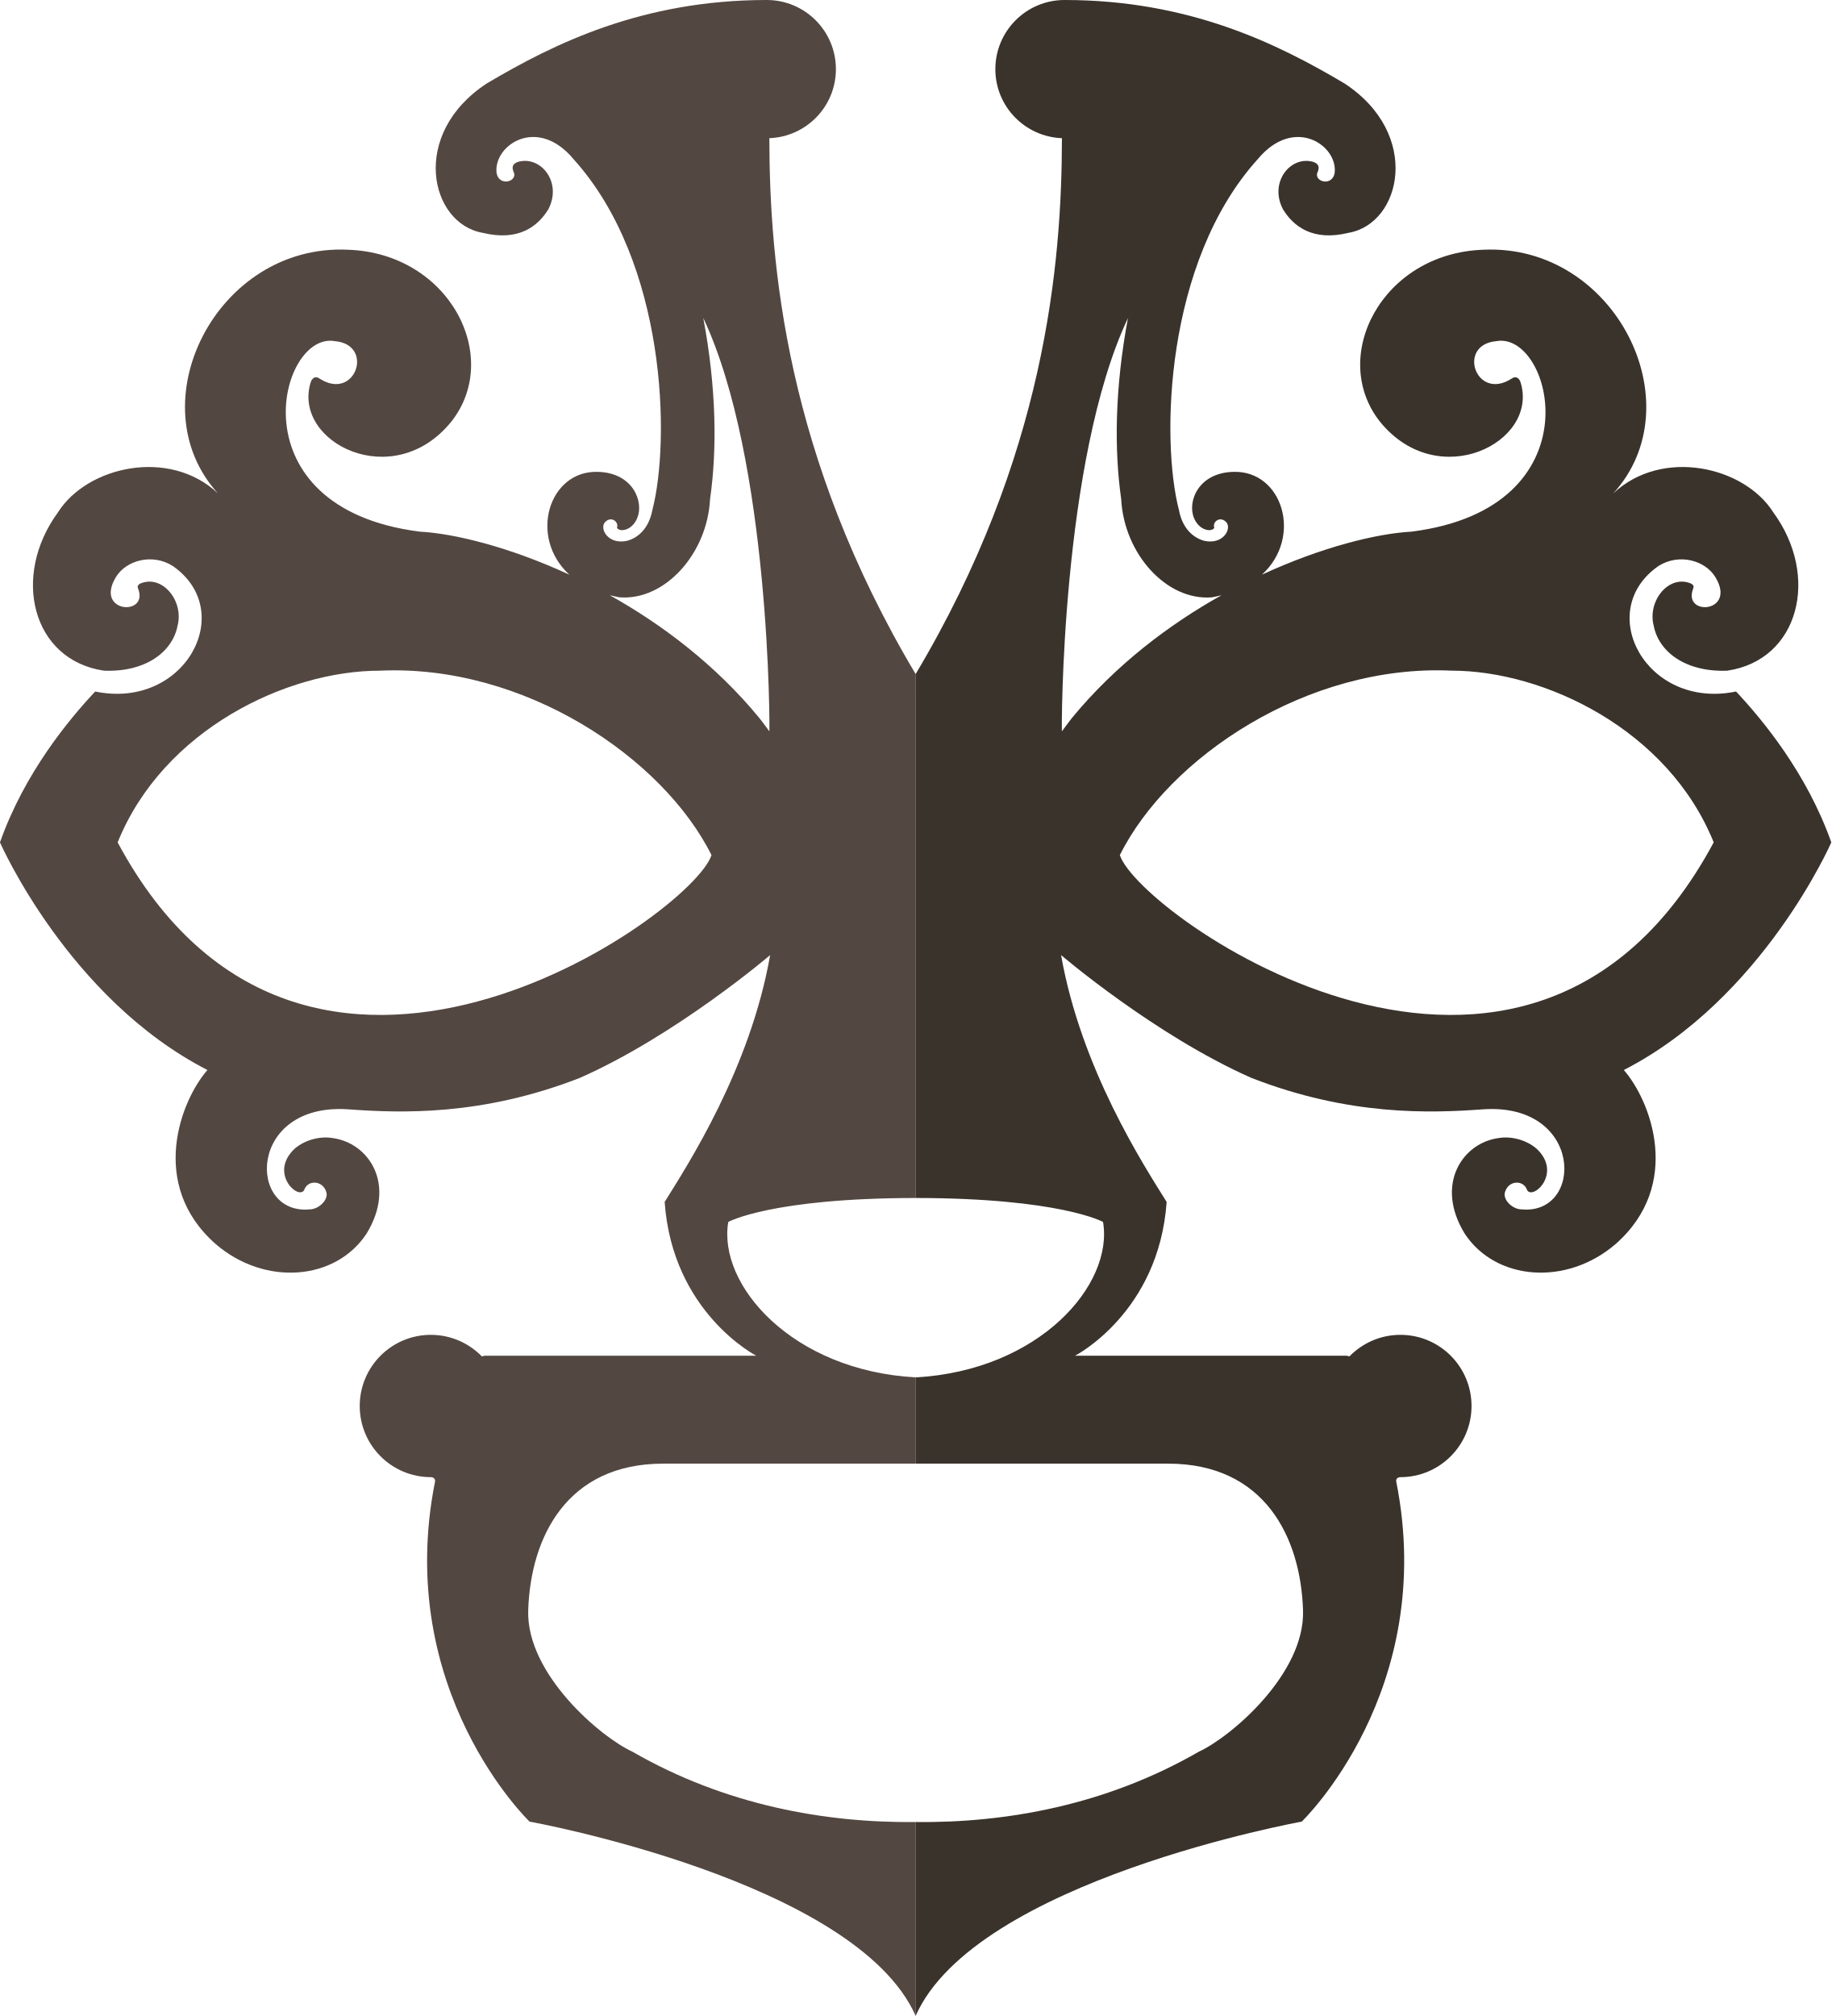
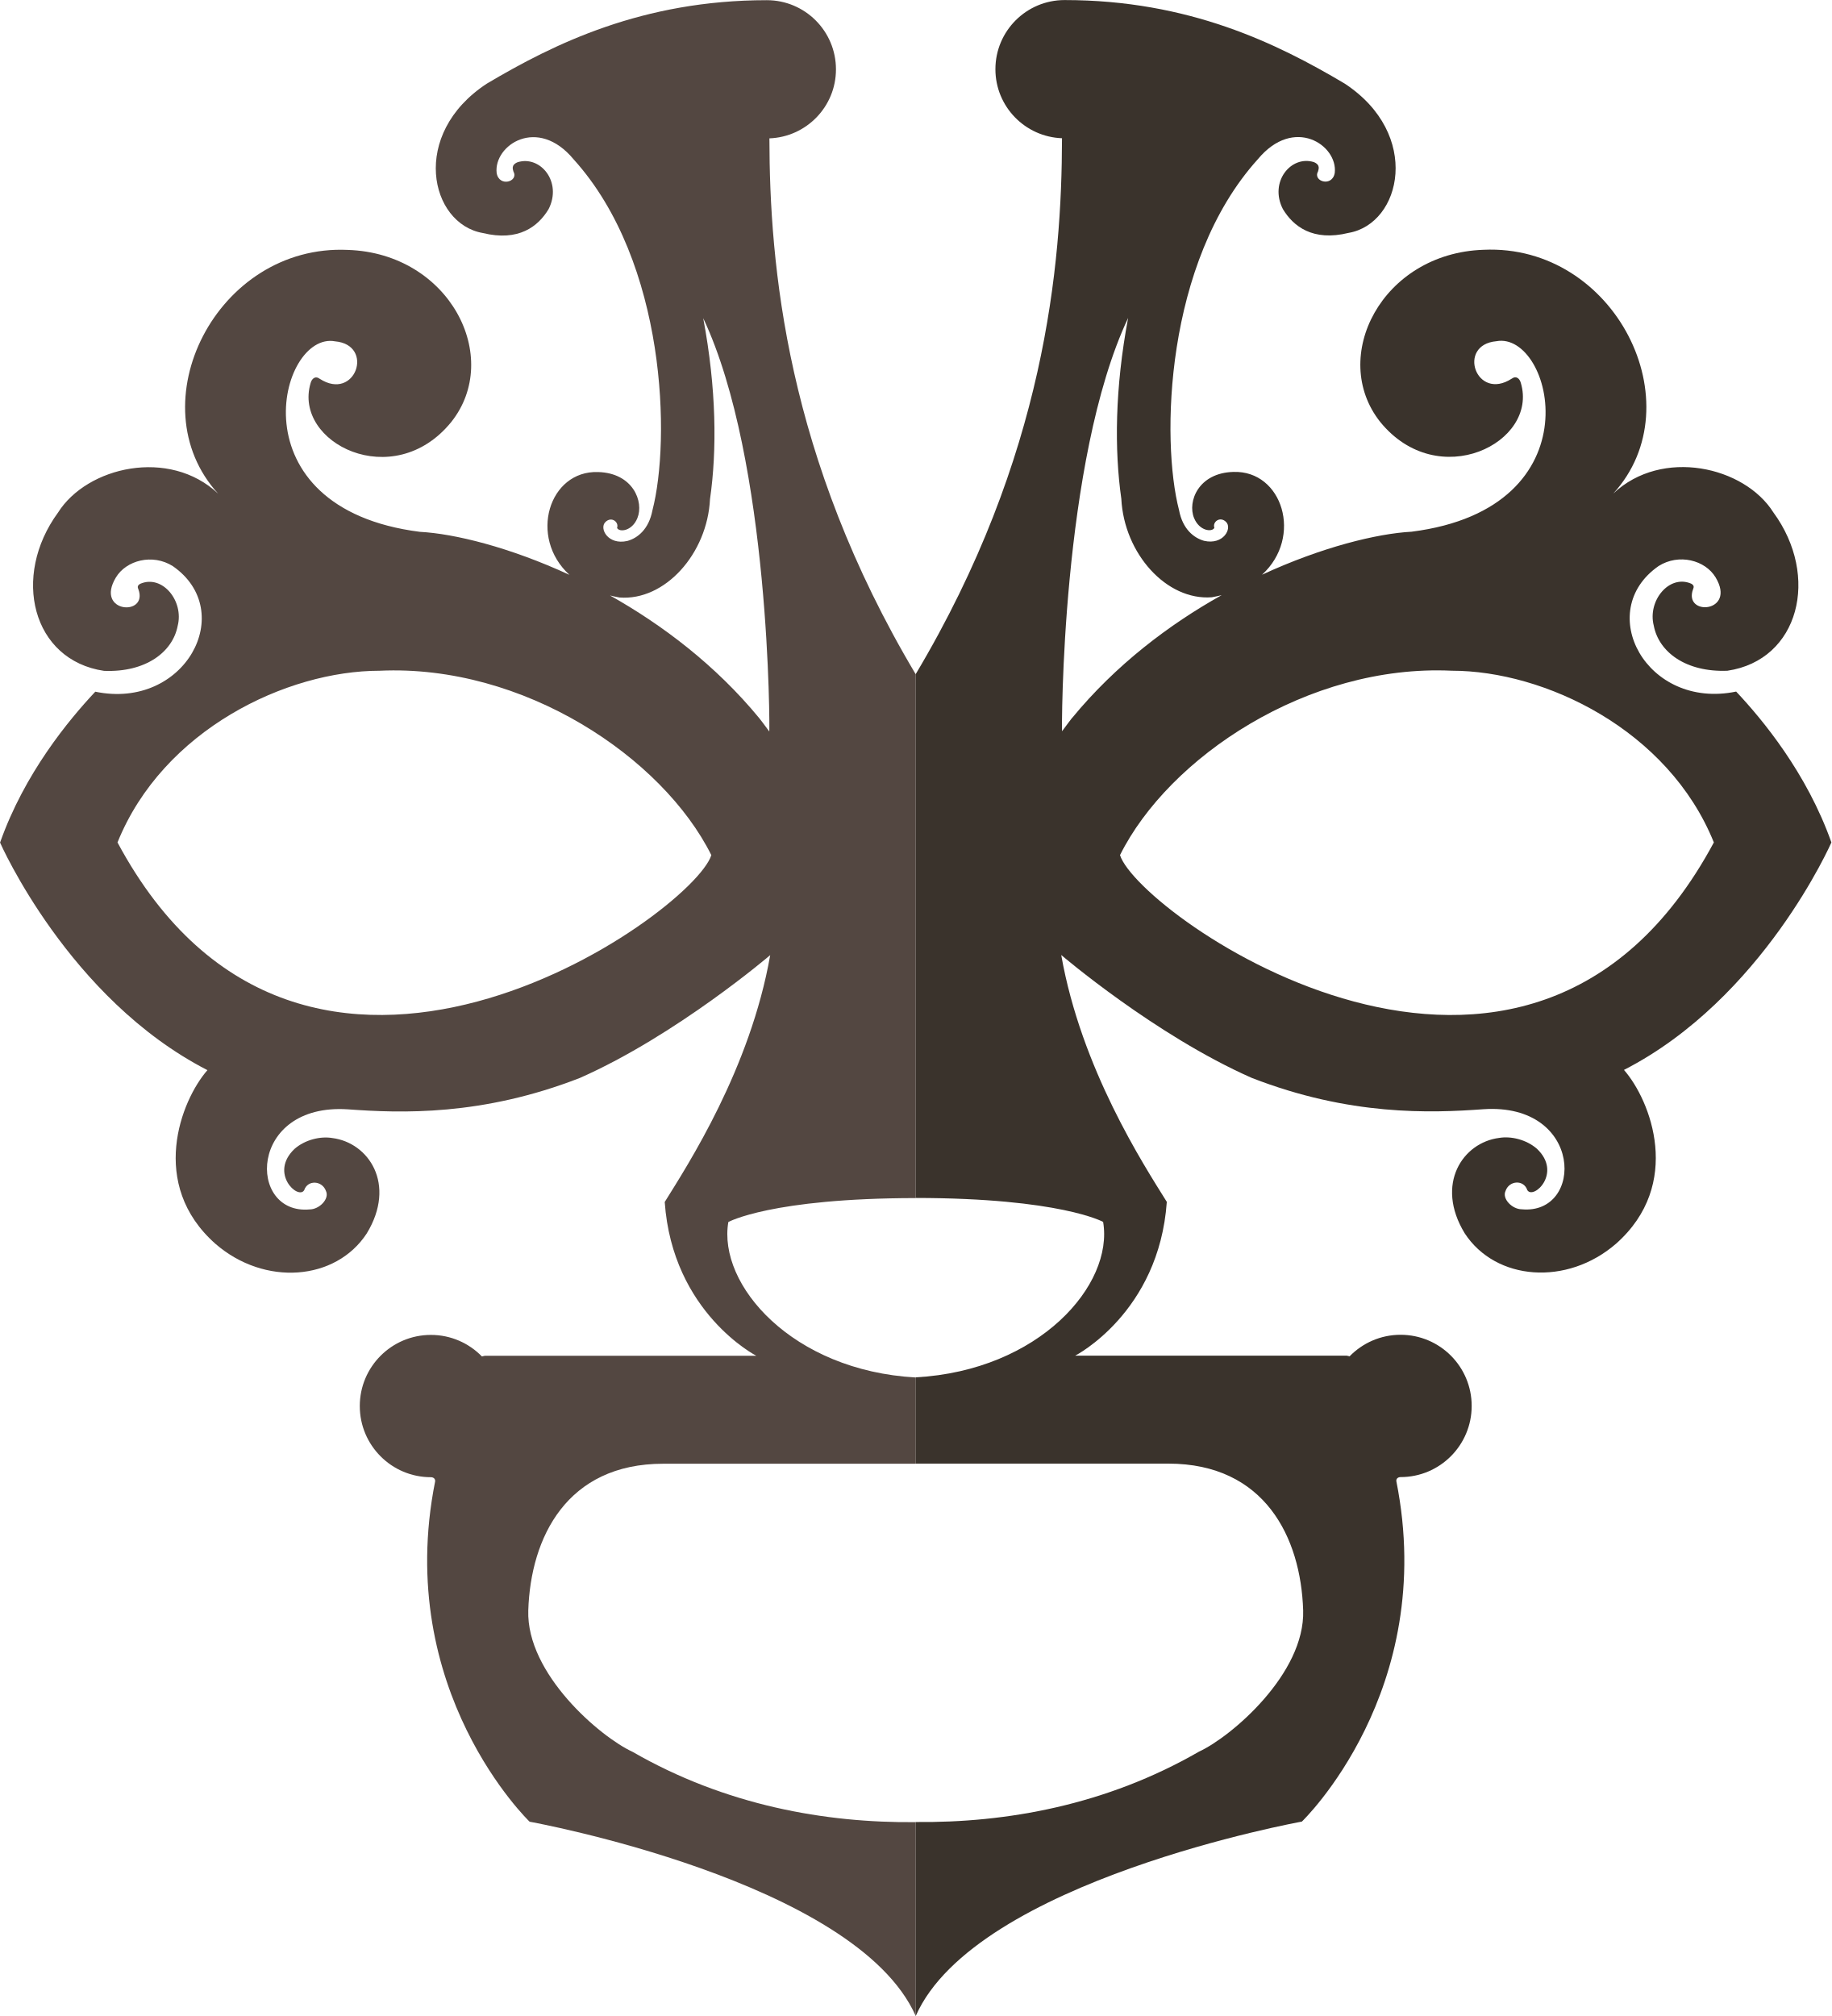
- <svg xmlns="http://www.w3.org/2000/svg" version="1.1" id="Capa_1" x="0px" y="0px" width="59.792px" height="65.817px" viewBox="934.165 159.386 59.792 65.817" enable-background="new 934.165 159.386 59.792 65.817" xml:space="preserve">
-   <g>
-     <path fill="#3A332C" d="M993.957,186.888c-0.801-2.264-2.247-4.006-3.11-4.926c-2.926,0.606-4.658-2.622-2.531-4.099   c0.661-0.417,1.521-0.193,1.86,0.371c0.695,1.16-1.067,1.28-0.735,0.384c0.007-0.031,0.065-0.112-0.062-0.179   c-0.719-0.312-1.433,0.56-1.221,1.374c0.164,0.859,1.049,1.522,2.403,1.469c2.348-0.348,3.031-3.085,1.501-5.17   c-0.944-1.499-3.632-2.118-5.227-0.615c2.672-2.919,0.059-8.156-4.235-7.958c-3.323,0.11-5.055,3.506-3.375,5.619   c1.895,2.331,5.173,0.673,4.592-1.271c-0.035-0.136-0.145-0.25-0.297-0.141c-1.168,0.755-1.802-1.107-0.502-1.222   c1.829-0.34,3.327,5.446-2.769,6.219c-1.126,0.06-2.932,0.502-4.882,1.404c1.346-1.229,0.668-3.41-0.934-3.356   c-1.144,0.029-1.506,0.97-1.285,1.505c0.175,0.429,0.593,0.468,0.663,0.319c-0.069-0.19,0.184-0.39,0.383-0.19   c0.207,0.205-0.085,0.762-0.72,0.615c-0.328-0.092-0.698-0.376-0.816-1c-0.592-2.271-0.467-8.091,2.568-11.453   c1.185-1.432,2.616-0.462,2.516,0.438c-0.078,0.482-0.725,0.282-0.548-0.04c0.011-0.06,0.097-0.214-0.136-0.309   c-0.745-0.231-1.465,0.647-1.009,1.534c0.339,0.562,0.975,1.065,2.146,0.777c1.728-0.298,2.393-3.223-0.133-4.877   c-2.196-1.303-5.079-2.724-9.141-2.724c-1.246,0-2.258,1.011-2.258,2.258c0,1.218,0.967,2.208,2.174,2.253v0.004   c-0.006,4.125-0.547,10.399-4.778,17.494l-0.001-0.001v17.103h0.001c4.724,0.005,6.12,0.782,6.12,0.782   c0.349,2.049-2.078,4.852-6.12,5.075h-0.001v2.816c0,0,0.001,0,0.002,0c0.004,0,0.007,0,0.007,0c0.691,0,4.104,0,8.238,0   c3.145,0,4.328,2.401,4.404,4.79c0.065,2.071-2.354,4.132-3.402,4.614c-3.037,1.75-6.297,2.328-9.248,2.297h-0.001v6.328v0.004   c0,0,0.001-0.001,0.001-0.002c0.001,0.001,0.001,0.001,0.001,0.002v-0.004c1.96-4.419,12.606-6.342,12.606-6.342   s4.451-4.265,3.085-11.109c-0.012-0.092,0.062-0.137,0.137-0.137c1.284,0,2.322-1.041,2.322-2.323c0-1.283-1.038-2.323-2.322-2.323   c-0.651,0-1.241,0.27-1.664,0.703c-0.03-0.008-0.061-0.016-0.095-0.022h-8.863c0,0,2.735-1.401,2.99-5.02   c-0.759-1.216-2.794-4.35-3.447-8.059c0,0,3.064,2.619,6.215,4.01c3.202,1.248,5.841,1.151,7.572,1.025   c3.271-0.217,3.291,3.458,1.249,3.267c-0.314-0.001-0.649-0.344-0.53-0.597c0.117-0.347,0.594-0.379,0.711-0.03   c0.194,0.326,1.151-0.556,0.314-1.349c-0.344-0.3-0.848-0.42-1.234-0.354c-1.181,0.149-2.104,1.505-1.123,3.115   c1.012,1.549,3.335,1.729,4.939,0.34c2.195-1.941,1.134-4.679,0.26-5.675C991.725,191.992,993.957,186.888,993.957,186.888z    M969.164,182.825c-0.071,0.09-0.135,0.179-0.328,0.437c-0.014,0.019-0.039-8.834,2.157-13.493   c-0.433,2.304-0.449,4.31-0.222,5.905c0.09,1.786,1.475,3.329,2.955,3.214c0.112-0.02,0.219-0.043,0.321-0.069   C972.329,179.779,970.588,181.097,969.164,182.825z M970.728,187.302c1.589-3.187,6.123-6.239,10.831-6.021   c3.027,0,7.071,1.922,8.558,5.606C984.027,198.241,971.344,189.249,970.728,187.302z" />
-     <path fill="#534741" d="M940.938,194.319c-0.873,0.997-1.935,3.734,0.261,5.675c1.604,1.39,3.926,1.209,4.938-0.34   c0.98-1.61,0.059-2.966-1.123-3.115c-0.387-0.066-0.89,0.053-1.234,0.354c-0.836,0.793,0.121,1.675,0.314,1.349   c0.117-0.349,0.593-0.317,0.713,0.03c0.118,0.253-0.218,0.596-0.532,0.597c-2.042,0.191-2.022-3.484,1.249-3.267   c1.732,0.126,4.369,0.223,7.572-1.025c3.151-1.392,6.214-4.01,6.214-4.01c-0.651,3.709-2.687,6.843-3.444,8.059   c0.253,3.619,2.99,5.02,2.99,5.02h-8.864c-0.035,0.007-0.065,0.015-0.095,0.022c-0.423-0.433-1.013-0.703-1.665-0.703   c-1.282,0-2.322,1.04-2.322,2.323c0,1.283,1.04,2.323,2.322,2.323c0.074,0,0.148,0.044,0.138,0.137   c-1.366,6.844,3.085,11.109,3.085,11.109s10.646,1.923,12.606,6.342v0.004c0,0,0-0.001,0.001-0.002   c0,0.001,0.001,0.001,0.001,0.001v-0.003v-6.328h-0.001c-2.952,0.03-6.211-0.547-9.249-2.297c-1.048-0.482-3.467-2.543-3.402-4.614   c0.077-2.389,1.261-4.79,4.406-4.79c4.133,0,7.546,0,8.236,0c0,0,0.004,0,0.008,0c0,0,0.001,0,0.002,0v-2.816h-0.001   c-4.042-0.223-6.469-3.025-6.119-5.075c0,0,1.395-0.777,6.119-0.782l0,0l0.001-17.103l-0.001,0.001   c-4.231-7.095-4.772-13.369-4.778-17.494v-0.004c1.207-0.045,2.173-1.035,2.173-2.253c0-1.247-1.011-2.258-2.257-2.258   c-4.062,0-6.944,1.421-9.141,2.724c-2.526,1.654-1.86,4.579-0.134,4.877c1.173,0.288,1.809-0.215,2.148-0.777   c0.455-0.887-0.265-1.765-1.011-1.534c-0.232,0.095-0.146,0.25-0.135,0.309c0.177,0.321-0.471,0.521-0.55,0.04   c-0.099-0.9,1.333-1.871,2.518-0.438c3.035,3.362,3.159,9.183,2.569,11.453c-0.119,0.624-0.488,0.909-0.817,1   c-0.636,0.147-0.927-0.41-0.72-0.615c0.199-0.2,0.451,0,0.382,0.19c0.071,0.149,0.489,0.11,0.663-0.319   c0.221-0.535-0.142-1.476-1.285-1.505c-1.601-0.054-2.278,2.127-0.933,3.356c-1.952-0.902-3.756-1.345-4.883-1.404   c-6.095-0.773-4.597-6.56-2.769-6.219c1.301,0.115,0.667,1.977-0.502,1.222c-0.151-0.11-0.261,0.005-0.297,0.141   c-0.58,1.944,2.698,3.602,4.592,1.271c1.681-2.112-0.051-5.509-3.375-5.619c-4.293-0.199-6.906,5.038-4.235,7.958   c-1.594-1.503-4.281-0.884-5.227,0.615c-1.528,2.085-0.848,4.823,1.502,5.17c1.354,0.054,2.238-0.61,2.403-1.469   c0.21-0.813-0.502-1.685-1.221-1.374c-0.127,0.067-0.07,0.148-0.062,0.179c0.332,0.896-1.432,0.776-0.735-0.384   c0.338-0.564,1.199-0.789,1.86-0.371c2.126,1.477,0.395,4.706-2.532,4.099c-0.863,0.92-2.31,2.662-3.109,4.926   C934.165,186.888,936.397,191.992,940.938,194.319z M954.073,178.818c0.104,0.026,0.21,0.049,0.321,0.069   c1.481,0.115,2.867-1.428,2.955-3.214c0.229-1.595,0.211-3.601-0.222-5.905c2.197,4.659,2.171,13.512,2.157,13.493   c-0.192-0.258-0.256-0.347-0.329-0.437C957.534,181.097,955.793,179.779,954.073,178.818z M938.006,186.888   c1.486-3.685,5.53-5.606,8.558-5.606c4.707-0.218,9.242,2.834,10.831,6.021C956.778,189.249,944.094,198.241,938.006,186.888z" />
-   </g>
+ <svg xmlns="http://www.w3.org/2000/svg" viewBox="934.165 159.386 59.792 65.817" enable-background="new 934.165 159.386 59.792 65.817">
+   <path fill="#3a332c" d="m993.96 186.89c-.801-2.264-2.247-4.01-3.11-4.926-2.926.606-4.658-2.622-2.531-4.099.661-.417 1.521-.193 1.86.371.695 1.16-1.067 1.28-.735.384.007-.031.065-.112-.062-.179-.719-.312-1.433.56-1.221 1.374.164.859 1.049 1.522 2.403 1.469 2.348-.348 3.03-3.085 1.501-5.17-.944-1.499-3.632-2.118-5.227-.615 2.672-2.919.059-8.156-4.235-7.958-3.323.11-5.05 3.506-3.375 5.619 1.895 2.331 5.173.673 4.592-1.271-.035-.136-.145-.25-.297-.141-1.168.755-1.802-1.107-.502-1.222 1.829-.34 3.327 5.446-2.769 6.219-1.126.06-2.932.502-4.882 1.404 1.346-1.229.668-3.41-.934-3.356-1.144.029-1.506.97-1.285 1.505.175.429.593.468.663.319-.069-.19.184-.39.383-.19.207.205-.085.762-.72.615-.328-.092-.698-.376-.816-1-.592-2.271-.467-8.091 2.568-11.453 1.185-1.432 2.616-.462 2.516.438-.078.482-.725.282-.548-.04.011-.06.097-.214-.136-.309-.745-.231-1.465.647-1.01 1.534.339.562.975 1.065 2.146.777 1.728-.298 2.393-3.223-.133-4.877-2.196-1.303-5.079-2.724-9.141-2.724-1.246 0-2.258 1.01-2.258 2.258 0 1.218.967 2.208 2.174 2.253v.004c-.006 4.125-.547 10.399-4.778 17.494v-.001 17.1c4.725.005 6.121.782 6.121.782.349 2.049-2.078 4.852-6.12 5.075v2.816c0 0 .001 0 .002 0 .004 0 .007 0 .007 0 .691 0 4.104 0 8.238 0 3.145 0 4.328 2.401 4.404 4.79.065 2.071-2.354 4.132-3.402 4.614-3.037 1.75-6.297 2.328-9.248 2.297v6.328.004c0 0 .001-.001.001-.002.001.001.001.001.001.002v-.004c1.96-4.419 12.606-6.342 12.606-6.342s4.451-4.265 3.085-11.11c-.012-.092.062-.137.137-.137 1.284 0 2.322-1.041 2.322-2.323 0-1.283-1.038-2.323-2.322-2.323-.651 0-1.241.27-1.664.703-.03-.008-.061-.016-.095-.022h-8.863c0 0 2.735-1.401 2.99-5.02-.759-1.216-2.794-4.35-3.447-8.06 0 0 3.064 2.619 6.215 4.01 3.202 1.248 5.841 1.151 7.572 1.025 3.271-.217 3.291 3.458 1.249 3.267-.314-.001-.649-.344-.53-.597.117-.347.594-.379.711-.03.194.326 1.151-.556.314-1.349-.344-.3-.848-.42-1.234-.354-1.181.149-2.104 1.505-1.123 3.115 1.012 1.549 3.335 1.729 4.939.34 2.195-1.941 1.134-4.679.26-5.675 4.543-2.327 6.775-7.431 6.775-7.431m-24.793-4.063c-.071.09-.135.179-.328.437-.014.019-.039-8.834 2.157-13.493-.433 2.304-.449 4.31-.222 5.905.09 1.786 1.475 3.329 2.955 3.214.112-.02.219-.043.321-.069-1.718.96-3.459 2.278-4.883 4.01m1.564 4.477c1.589-3.187 6.123-6.239 10.831-6.02 3.03 0 7.07 1.922 8.558 5.606-6.09 11.354-18.773 2.362-19.389.415" />
+   <path fill="#534741" d="m940.94 194.32c-.873.997-1.935 3.734.261 5.675 1.604 1.39 3.926 1.209 4.938-.34.98-1.61.059-2.966-1.123-3.115-.387-.066-.89.053-1.234.354-.836.793.121 1.675.314 1.349.117-.349.593-.317.713.03.118.253-.218.596-.532.597-2.042.191-2.02-3.484 1.249-3.267 1.732.126 4.369.223 7.572-1.025 3.151-1.392 6.214-4.01 6.214-4.01-.651 3.709-2.687 6.843-3.444 8.06.253 3.619 2.99 5.02 2.99 5.02h-8.864c-.035.007-.065.015-.095.022-.423-.433-1.013-.703-1.665-.703-1.282 0-2.322 1.04-2.322 2.323 0 1.283 1.04 2.323 2.322 2.323.074 0 .148.044.138.137-1.366 6.844 3.085 11.11 3.085 11.11s10.646 1.923 12.606 6.342v.004c0 0 0-.001.001-.002 0 .001.001.001.001.001v-.003-6.328c-2.953.03-6.212-.547-9.25-2.297-1.048-.482-3.467-2.543-3.402-4.614.077-2.389 1.261-4.79 4.406-4.79 4.133 0 7.546 0 8.236 0 0 0 .004 0 .008 0 0 0 .001 0 .002 0v-2.816c-4.04-.223-6.47-3.03-6.12-5.075 0 0 1.395-.777 6.119-.782v-17.1.001c-4.231-7.095-4.772-13.369-4.778-17.494v-.004c1.207-.045 2.173-1.035 2.173-2.253 0-1.247-1.01-2.258-2.257-2.258-4.062 0-6.944 1.421-9.141 2.724-2.526 1.654-1.86 4.579-.134 4.877 1.173.288 1.809-.215 2.148-.777.455-.887-.265-1.765-1.01-1.534-.232.095-.146.25-.135.309.177.321-.471.521-.55.04-.099-.9 1.333-1.871 2.518-.438 3.035 3.362 3.159 9.183 2.569 11.453-.119.624-.488.909-.817 1-.636.147-.927-.41-.72-.615.199-.2.451 0 .382.19.071.149.489.11.663-.319.221-.535-.142-1.476-1.285-1.505-1.601-.054-2.278 2.127-.933 3.356-1.952-.902-3.756-1.345-4.883-1.404-6.095-.773-4.597-6.56-2.769-6.219 1.301.115.667 1.977-.502 1.222-.151-.11-.261.005-.297.141-.58 1.944 2.698 3.602 4.592 1.271 1.681-2.112-.051-5.509-3.375-5.619-4.293-.199-6.906 5.04-4.235 7.958-1.594-1.503-4.281-.884-5.227.615-1.528 2.085-.848 4.823 1.502 5.17 1.354.054 2.238-.61 2.403-1.469.21-.813-.502-1.685-1.221-1.374-.127.067-.07.148-.062.179.332.896-1.432.776-.735-.384.338-.564 1.199-.789 1.86-.371 2.126 1.477.395 4.706-2.532 4.099-.863.92-2.31 2.662-3.109 4.926.001 0 2.233 5.104 6.774 7.431m13.13-15.501c.104.026.21.049.321.069 1.481.115 2.867-1.428 2.955-3.214.229-1.595.211-3.601-.222-5.905 2.197 4.659 2.171 13.512 2.157 13.493-.192-.258-.256-.347-.329-.437-1.421-1.727-3.162-3.045-4.882-4.01m-16.07 8.07c1.486-3.685 5.53-5.606 8.558-5.606 4.707-.218 9.242 2.834 10.831 6.02-.617 1.946-13.301 10.938-19.389-.415" />
</svg>
